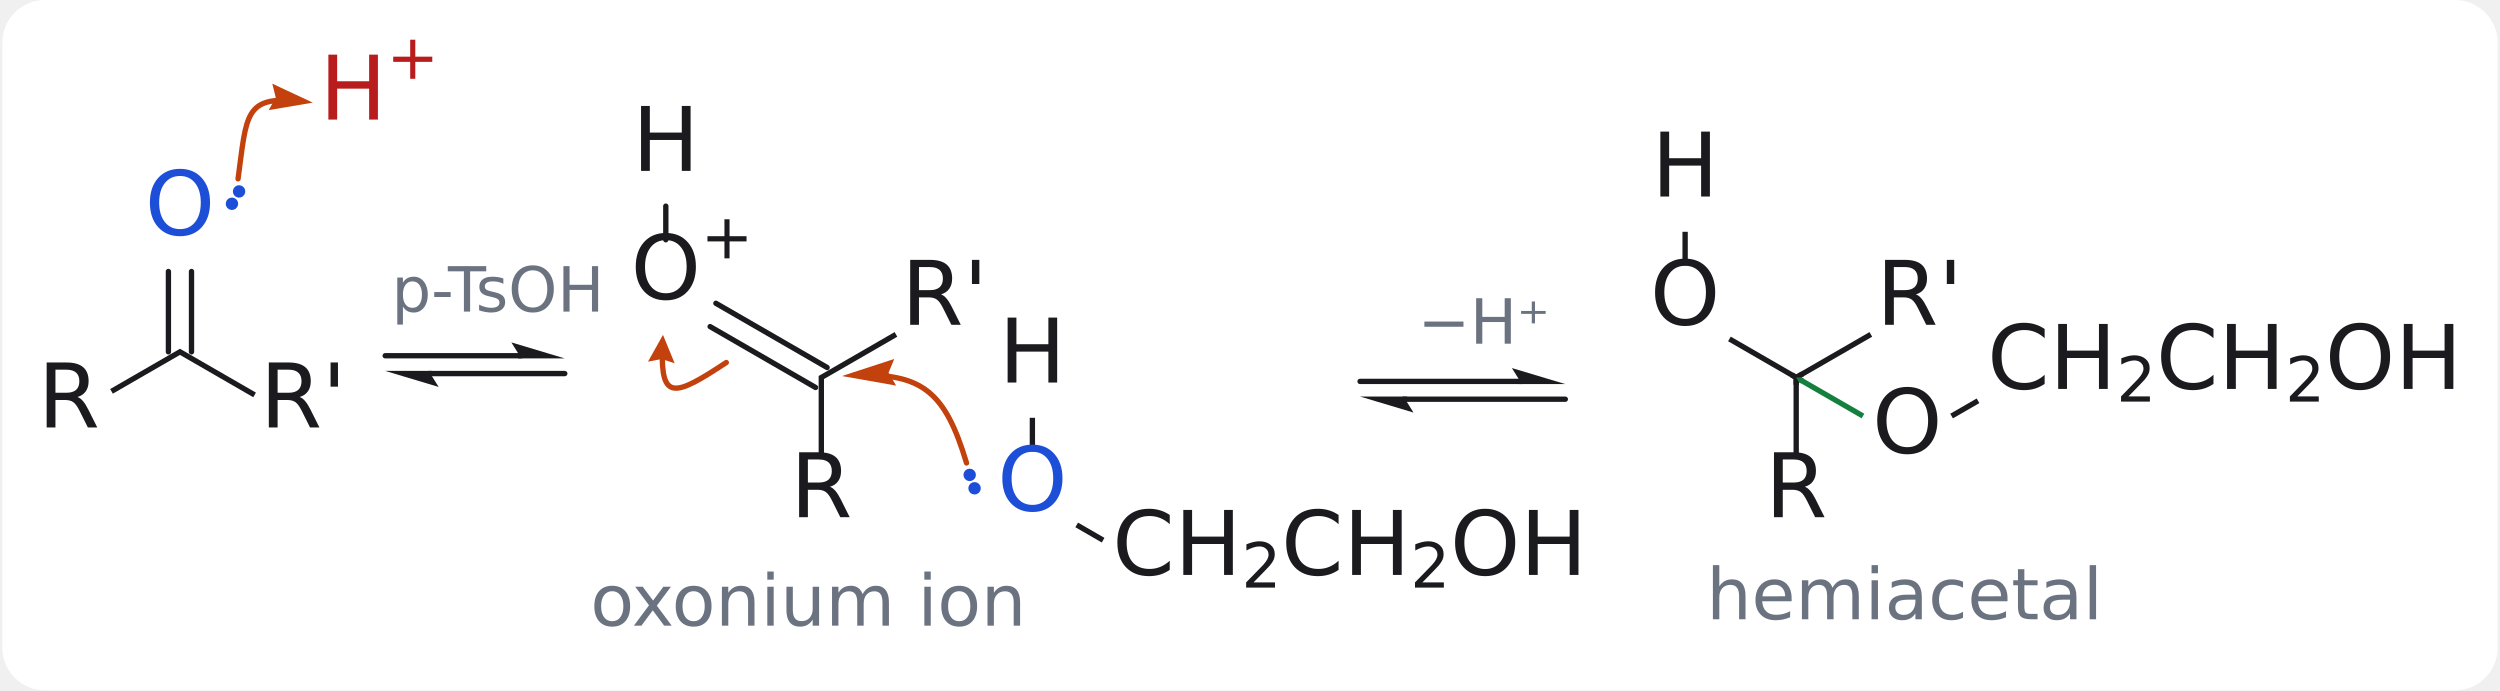
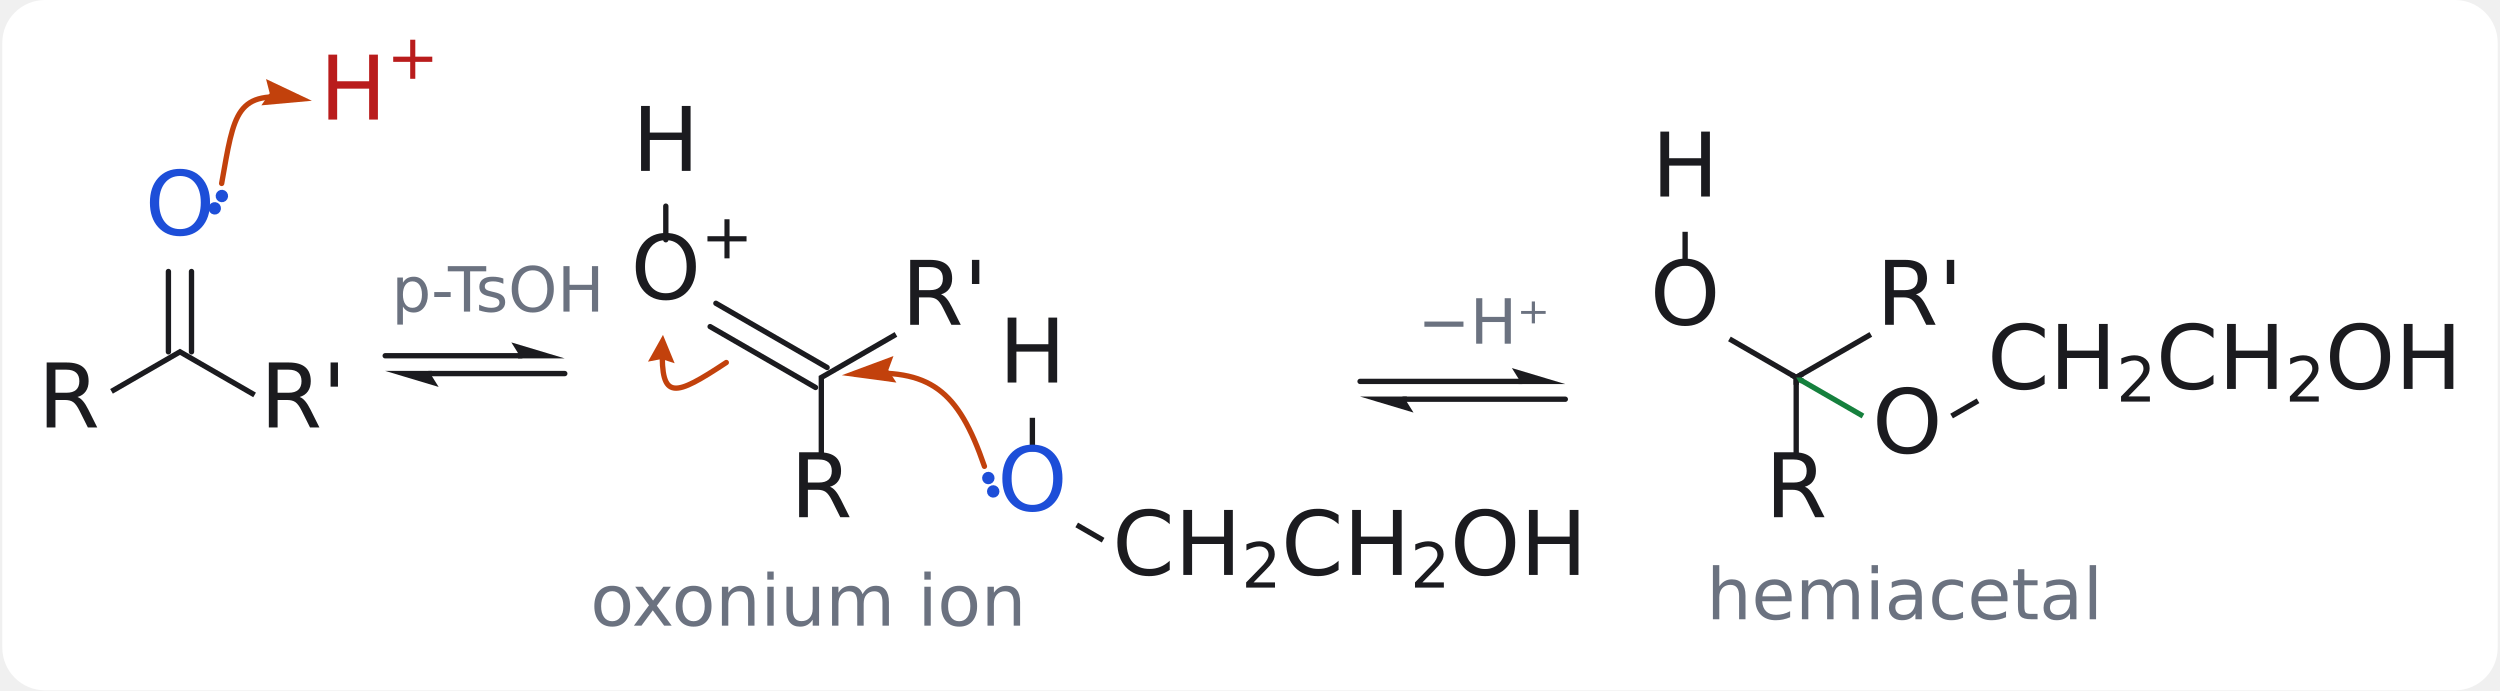
<svg xmlns="http://www.w3.org/2000/svg" viewBox="-58.172 -115.2 817.063 226.034" width="507" height="140">
  <style>.c-ink.fill{fill:#1b1b1f}.c-ink.stroke{stroke:#1b1b1f}.c-arrow.fill{fill:#c2410c}.c-arrow.stroke{stroke:#c2410c}.c-nu.fill{fill:#1d4ed8}.c-nu.stroke{stroke:#1d4ed8}.c-el.fill{fill:#b91c1c}.c-el.stroke{stroke:#b91c1c}.c-good.fill{fill:#15803d}.c-good.stroke{stroke:#15803d}.c-muted.fill{fill:#6b7280}.c-muted.stroke{stroke:#6b7280}.card{fill:#ffffff}@media (prefers-color-scheme: dark){.c-ink.fill{fill:#e6e6ea}.c-ink.stroke{stroke:#e6e6ea}.c-arrow.fill{fill:#ff9f5a}.c-arrow.stroke{stroke:#ff9f5a}.c-nu.fill{fill:#8ab4ff}.c-nu.stroke{stroke:#8ab4ff}.c-el.fill{fill:#ff8a8a}.c-el.stroke{stroke:#ff8a8a}.c-good.fill{fill:#6ee7a0}.c-good.stroke{stroke:#6ee7a0}.c-muted.fill{fill:#9ca3af}.c-muted.stroke{stroke:#9ca3af}.card{fill:#1e1e1e}}</style>
  <rect class="card" x="-58.172" y="-115.200" width="817.063" height="226.034" rx="14" />
  <line class="c-ink stroke" x1="-3.78" y1="0" x2="-3.78" y2="-26.303" stroke-width="1.75" stroke-linecap="round" />
  <line class="c-ink stroke" x1="3.78" y1="0" x2="3.78" y2="-26.303" stroke-width="1.75" stroke-linecap="round" />
  <line class="c-ink stroke" x1="208.11" y1="11.674" x2="173.587" y2="-8.259" stroke-width="1.75" stroke-linecap="round" />
  <line class="c-ink stroke" x1="211.89" y1="5.126" x2="175.477" y2="-15.897" stroke-width="1.75" stroke-linecap="round" />
  <line class="c-ink stroke" x1="159.079" y1="-36.697" x2="159.079" y2="-47.702" stroke-width="1.75" stroke-linecap="round" />
  <path class="c-ink fill stroke" d="M529.2 7.39 L528.122 6.767 L527.247 8.283 L528.325 8.905 L529.2 8.4 Z M528.325 8.905 L528.325 10.791 L530.075 10.791 L530.075 9.916 L529.2 8.4 Z M530.95 8.4 L531.708 7.962 L530.833 6.447 L529.2 7.39 L529.2 8.4 Z M530.075 9.916 L530.833 10.353 L531.708 8.838 L530.95 8.4 L529.2 8.4 Z " stroke-width="0" stroke-linecap="round" stroke-linejoin="round" />
  <path class="c-ink fill stroke" d="M-0 -1.01 L-22.85 12.183 L-21.975 13.698 L0 1.01 Z M-0 1.01 L23.998 14.866 L24.873 13.35 L0 -1.01 Z M209.125 7.895 L209.125 35.102 L210.875 35.102 L210.875 8.905 Z M210.875 8.905 L234.873 -4.95 L233.998 -6.466 L209.125 7.895 Z M279.982 32.603 L279.982 21.598 L278.232 21.598 L278.232 32.603 Z M293.177 57.434 L301.83 62.43 L302.705 60.914 L294.052 55.918 Z M529.2 7.39 L507.773 -4.982 L506.898 -3.466 L528.325 8.905 L529.2 8.4 Z M493.703 -28.297 L493.703 -39.302 L491.953 -39.302 L491.953 -28.297 Z M528.325 8.905 L528.325 35.102 L530.075 35.102 L530.075 9.916 L529.2 8.4 Z M530.95 8.4 L554.072 -4.95 L553.197 -6.466 L529.2 7.39 L529.2 8.4 Z M580.517 21.782 L589.17 16.786 L588.295 15.27 L579.642 20.266 Z " stroke-width="0" stroke-linecap="round" stroke-linejoin="round" />
  <path class="c-good fill stroke" d="M530.075 9.916 L550.627 21.782 L551.502 20.266 L530.95 8.4 L529.2 8.4 Z " stroke-width="0" stroke-linecap="round" stroke-linejoin="round" />
-   <text class="c-nu fill" xml:space="preserve" x="-11.479" y="-58.456" font-family="DejaVu Sans" font-size="29.167" font-weight="normal" font-style="normal" text-decoration="none" dominant-baseline="text-before-edge">O</text>
-   <path class="c-nu fill stroke" d="M17.603 -49.49 C18.161 -49.167 18.352 -48.454 18.03 -47.896 C17.708 -47.338 16.995 -47.147 16.437 -47.469 C15.879 -47.791 15.687 -48.505 16.01 -49.063 C16.332 -49.621 17.045 -49.812 17.603 -49.49 Z " stroke-width="1.75" stroke-linecap="round" stroke-linejoin="round" />
-   <path class="c-nu fill stroke" d="M19.937 -53.531 C20.495 -53.209 20.686 -52.495 20.364 -51.937 C20.041 -51.379 19.328 -51.188 18.77 -51.51 C18.212 -51.833 18.021 -52.546 18.343 -53.104 C18.665 -53.662 19.379 -53.853 19.937 -53.531 Z " stroke-width="1.75" stroke-linecap="round" stroke-linejoin="round" />
-   <text class="c-ink fill" xml:space="preserve" x="-46.505" y="4.558" font-family="DejaVu Sans" font-size="29.167" font-weight="normal" font-style="normal" text-decoration="none" dominant-baseline="text-before-edge">R</text>
-   <text class="c-ink fill" xml:space="preserve" x="26.239" y="4.558" font-family="DejaVu Sans" font-size="29.167" font-weight="normal" font-style="normal" text-decoration="none" dominant-baseline="text-before-edge">R'</text>
-   <text class="c-el fill" xml:space="preserve" x="45.734" y="-96.242" font-family="DejaVu Sans" font-size="29.167" font-weight="normal" font-style="normal" text-decoration="none" dominant-baseline="text-before-edge">H</text>
-   <text class="c-el fill" xml:space="preserve" x="67.666" y="-103.534" font-family="DejaVu Sans" font-size="20.417" font-weight="normal" font-style="normal" text-decoration="none" dominant-baseline="text-before-edge">+</text>
-   <text class="c-ink fill" xml:space="preserve" x="147.601" y="-37.456" font-family="DejaVu Sans" font-size="29.167" font-weight="normal" font-style="normal" text-decoration="none" dominant-baseline="text-before-edge">O</text>
-   <text class="c-ink fill" xml:space="preserve" x="170.558" y="-44.748" font-family="DejaVu Sans" font-size="20.417" font-weight="normal" font-style="normal" text-decoration="none" dominant-baseline="text-before-edge">+</text>
-   <text class="c-ink fill" xml:space="preserve" x="148.113" y="-79.442" font-family="DejaVu Sans" font-size="29.167" font-weight="normal" font-style="normal" text-decoration="none" dominant-baseline="text-before-edge">H</text>
-   <text class="c-ink fill" xml:space="preserve" x="199.867" y="33.958" font-family="DejaVu Sans" font-size="29.167" font-weight="normal" font-style="normal" text-decoration="none" dominant-baseline="text-before-edge">R</text>
-   <text class="c-ink fill" xml:space="preserve" x="236.239" y="-29.042" font-family="DejaVu Sans" font-size="29.167" font-weight="normal" font-style="normal" text-decoration="none" dominant-baseline="text-before-edge">R'</text>
-   <text class="c-nu fill" xml:space="preserve" x="267.628" y="31.844" font-family="DejaVu Sans" font-size="29.167" font-weight="normal" font-style="normal" text-decoration="none" dominant-baseline="text-before-edge">O</text>
-   <path class="c-nu fill stroke" d="M258.974 41.389 C258.369 41.61 257.699 41.298 257.479 40.692 C257.259 40.087 257.571 39.417 258.176 39.197 C258.782 38.976 259.451 39.289 259.672 39.894 C259.892 40.499 259.58 41.169 258.974 41.389 Z " stroke-width="1.75" stroke-linecap="round" stroke-linejoin="round" />
-   <path class="c-nu fill stroke" d="M260.57 45.775 C259.965 45.995 259.295 45.683 259.075 45.077 C258.855 44.472 259.167 43.802 259.772 43.582 C260.378 43.362 261.047 43.674 261.268 44.279 C261.488 44.885 261.176 45.554 260.57 45.775 Z " stroke-width="1.75" stroke-linecap="round" stroke-linejoin="round" />
-   <text class="c-ink fill" xml:space="preserve" x="268.141" y="-10.142" font-family="DejaVu Sans" font-size="29.167" font-weight="normal" font-style="normal" text-decoration="none" dominant-baseline="text-before-edge">H</text>
-   <text class="c-ink fill" xml:space="preserve" x="305.296" y="52.844" font-family="DejaVu Sans" font-size="29.167" font-weight="normal" font-style="normal" text-decoration="none" dominant-baseline="text-before-edge">CH</text>
-   <text class="c-ink fill" xml:space="preserve" x="347.593" y="63.052" font-family="DejaVu Sans" font-size="20.417" font-weight="normal" font-style="normal" text-decoration="none" dominant-baseline="text-before-edge">2</text>
-   <text class="c-ink fill" xml:space="preserve" x="360.583" y="52.844" font-family="DejaVu Sans" font-size="29.167" font-weight="normal" font-style="normal" text-decoration="none" dominant-baseline="text-before-edge">CH</text>
-   <text class="c-ink fill" xml:space="preserve" x="402.881" y="63.052" font-family="DejaVu Sans" font-size="20.417" font-weight="normal" font-style="normal" text-decoration="none" dominant-baseline="text-before-edge">2</text>
-   <text class="c-ink fill" xml:space="preserve" x="415.87" y="52.844" font-family="DejaVu Sans" font-size="29.167" font-weight="normal" font-style="normal" text-decoration="none" dominant-baseline="text-before-edge">OH</text>
-   <text class="c-ink fill" xml:space="preserve" x="481.349" y="-29.056" font-family="DejaVu Sans" font-size="29.167" font-weight="normal" font-style="normal" text-decoration="none" dominant-baseline="text-before-edge">O</text>
-   <text class="c-ink fill" xml:space="preserve" x="481.862" y="-71.042" font-family="DejaVu Sans" font-size="29.167" font-weight="normal" font-style="normal" text-decoration="none" dominant-baseline="text-before-edge">H</text>
-   <text class="c-ink fill" xml:space="preserve" x="519.067" y="33.958" font-family="DejaVu Sans" font-size="29.167" font-weight="normal" font-style="normal" text-decoration="none" dominant-baseline="text-before-edge">R</text>
-   <text class="c-ink fill" xml:space="preserve" x="555.439" y="-29.042" font-family="DejaVu Sans" font-size="29.167" font-weight="normal" font-style="normal" text-decoration="none" dominant-baseline="text-before-edge">R'</text>
-   <text class="c-ink fill" xml:space="preserve" x="554.093" y="12.944" font-family="DejaVu Sans" font-size="29.167" font-weight="normal" font-style="normal" text-decoration="none" dominant-baseline="text-before-edge">O</text>
-   <text class="c-ink fill" xml:space="preserve" x="591.761" y="-8.056" font-family="DejaVu Sans" font-size="29.167" font-weight="normal" font-style="normal" text-decoration="none" dominant-baseline="text-before-edge">CH</text>
-   <text class="c-ink fill" xml:space="preserve" x="634.059" y="2.152" font-family="DejaVu Sans" font-size="20.417" font-weight="normal" font-style="normal" text-decoration="none" dominant-baseline="text-before-edge">2</text>
-   <text class="c-ink fill" xml:space="preserve" x="647.048" y="-8.056" font-family="DejaVu Sans" font-size="29.167" font-weight="normal" font-style="normal" text-decoration="none" dominant-baseline="text-before-edge">CH</text>
-   <text class="c-ink fill" xml:space="preserve" x="689.346" y="2.152" font-family="DejaVu Sans" font-size="20.417" font-weight="normal" font-style="normal" text-decoration="none" dominant-baseline="text-before-edge">2</text>
-   <text class="c-ink fill" xml:space="preserve" x="702.335" y="-8.056" font-family="DejaVu Sans" font-size="29.167" font-weight="normal" font-style="normal" text-decoration="none" dominant-baseline="text-before-edge">OH</text>
+   <text class="c-nu fill" xml:space="preserve" x="-11.479" y="-58.456" font-family="DejaVu Sans, Noto Sans CJK KR, Noto Sans CJK JP, sans-serif" font-size="29.167" font-weight="normal" font-style="normal" text-decoration="none" dominant-baseline="text-before-edge">O</text>
+   <path class="c-nu fill stroke" d="M11.974 -47.99 C12.532 -47.667 12.723 -46.954 12.401 -46.396 C12.079 -45.838 11.365 -45.647 10.807 -45.969 C10.249 -46.291 10.058 -47.005 10.38 -47.563 C10.703 -48.121 11.416 -48.312 11.974 -47.99 Z " stroke-width="1.75" stroke-linecap="round" stroke-linejoin="round" />
+   <path class="c-nu fill stroke" d="M14.307 -52.031 C14.865 -51.709 15.057 -50.995 14.734 -50.437 C14.412 -49.879 13.699 -49.688 13.141 -50.01 C12.583 -50.333 12.392 -51.046 12.714 -51.604 C13.036 -52.162 13.749 -52.353 14.307 -52.031 Z " stroke-width="1.75" stroke-linecap="round" stroke-linejoin="round" />
+   <text class="c-ink fill" xml:space="preserve" x="-46.505" y="4.558" font-family="DejaVu Sans, Noto Sans CJK KR, Noto Sans CJK JP, sans-serif" font-size="29.167" font-weight="normal" font-style="normal" text-decoration="none" dominant-baseline="text-before-edge">R</text>
+   <text class="c-ink fill" xml:space="preserve" x="26.239" y="4.558" font-family="DejaVu Sans, Noto Sans CJK KR, Noto Sans CJK JP, sans-serif" font-size="29.167" font-weight="normal" font-style="normal" text-decoration="none" dominant-baseline="text-before-edge">R'</text>
+   <text class="c-el fill" xml:space="preserve" x="45.734" y="-96.242" font-family="DejaVu Sans, Noto Sans CJK KR, Noto Sans CJK JP, sans-serif" font-size="29.167" font-weight="normal" font-style="normal" text-decoration="none" dominant-baseline="text-before-edge">H</text>
+   <text class="c-el fill" xml:space="preserve" x="67.666" y="-103.534" font-family="DejaVu Sans, Noto Sans CJK KR, Noto Sans CJK JP, sans-serif" font-size="20.417" font-weight="normal" font-style="normal" text-decoration="none" dominant-baseline="text-before-edge">+</text>
+   <text class="c-ink fill" xml:space="preserve" x="147.601" y="-37.456" font-family="DejaVu Sans, Noto Sans CJK KR, Noto Sans CJK JP, sans-serif" font-size="29.167" font-weight="normal" font-style="normal" text-decoration="none" dominant-baseline="text-before-edge">O</text>
+   <text class="c-ink fill" xml:space="preserve" x="170.558" y="-44.748" font-family="DejaVu Sans, Noto Sans CJK KR, Noto Sans CJK JP, sans-serif" font-size="20.417" font-weight="normal" font-style="normal" text-decoration="none" dominant-baseline="text-before-edge">+</text>
+   <text class="c-ink fill" xml:space="preserve" x="148.113" y="-79.442" font-family="DejaVu Sans, Noto Sans CJK KR, Noto Sans CJK JP, sans-serif" font-size="29.167" font-weight="normal" font-style="normal" text-decoration="none" dominant-baseline="text-before-edge">H</text>
+   <text class="c-ink fill" xml:space="preserve" x="199.867" y="33.958" font-family="DejaVu Sans, Noto Sans CJK KR, Noto Sans CJK JP, sans-serif" font-size="29.167" font-weight="normal" font-style="normal" text-decoration="none" dominant-baseline="text-before-edge">R</text>
+   <text class="c-ink fill" xml:space="preserve" x="236.239" y="-29.042" font-family="DejaVu Sans, Noto Sans CJK KR, Noto Sans CJK JP, sans-serif" font-size="29.167" font-weight="normal" font-style="normal" text-decoration="none" dominant-baseline="text-before-edge">R'</text>
+   <text class="c-nu fill" xml:space="preserve" x="267.628" y="31.844" font-family="DejaVu Sans, Noto Sans CJK KR, Noto Sans CJK JP, sans-serif" font-size="29.167" font-weight="normal" font-style="normal" text-decoration="none" dominant-baseline="text-before-edge">O</text>
+   <path class="c-nu fill stroke" d="M265.082 42.415 C264.477 42.636 263.807 42.324 263.587 41.718 C263.367 41.113 263.679 40.443 264.284 40.223 C264.89 40.002 265.559 40.315 265.78 40.92 C266 41.526 265.688 42.195 265.082 42.415 Z " stroke-width="1.75" stroke-linecap="round" stroke-linejoin="round" />
+   <path class="c-nu fill stroke" d="M266.678 46.801 C266.073 47.021 265.403 46.709 265.183 46.103 C264.963 45.498 265.275 44.828 265.88 44.608 C266.486 44.388 267.155 44.7 267.376 45.305 C267.596 45.911 267.284 46.58 266.678 46.801 Z " stroke-width="1.75" stroke-linecap="round" stroke-linejoin="round" />
+   <text class="c-ink fill" xml:space="preserve" x="268.141" y="-10.142" font-family="DejaVu Sans, Noto Sans CJK KR, Noto Sans CJK JP, sans-serif" font-size="29.167" font-weight="normal" font-style="normal" text-decoration="none" dominant-baseline="text-before-edge">H</text>
+   <text class="c-ink fill" xml:space="preserve" x="305.296" y="52.844" font-family="DejaVu Sans, Noto Sans CJK KR, Noto Sans CJK JP, sans-serif" font-size="29.167" font-weight="normal" font-style="normal" text-decoration="none" dominant-baseline="text-before-edge">CH</text>
+   <text class="c-ink fill" xml:space="preserve" x="347.593" y="63.052" font-family="DejaVu Sans, Noto Sans CJK KR, Noto Sans CJK JP, sans-serif" font-size="20.417" font-weight="normal" font-style="normal" text-decoration="none" dominant-baseline="text-before-edge">2</text>
+   <text class="c-ink fill" xml:space="preserve" x="360.583" y="52.844" font-family="DejaVu Sans, Noto Sans CJK KR, Noto Sans CJK JP, sans-serif" font-size="29.167" font-weight="normal" font-style="normal" text-decoration="none" dominant-baseline="text-before-edge">CH</text>
+   <text class="c-ink fill" xml:space="preserve" x="402.881" y="63.052" font-family="DejaVu Sans, Noto Sans CJK KR, Noto Sans CJK JP, sans-serif" font-size="20.417" font-weight="normal" font-style="normal" text-decoration="none" dominant-baseline="text-before-edge">2</text>
+   <text class="c-ink fill" xml:space="preserve" x="415.87" y="52.844" font-family="DejaVu Sans, Noto Sans CJK KR, Noto Sans CJK JP, sans-serif" font-size="29.167" font-weight="normal" font-style="normal" text-decoration="none" dominant-baseline="text-before-edge">OH</text>
+   <text class="c-ink fill" xml:space="preserve" x="481.349" y="-29.056" font-family="DejaVu Sans, Noto Sans CJK KR, Noto Sans CJK JP, sans-serif" font-size="29.167" font-weight="normal" font-style="normal" text-decoration="none" dominant-baseline="text-before-edge">O</text>
+   <text class="c-ink fill" xml:space="preserve" x="481.862" y="-71.042" font-family="DejaVu Sans, Noto Sans CJK KR, Noto Sans CJK JP, sans-serif" font-size="29.167" font-weight="normal" font-style="normal" text-decoration="none" dominant-baseline="text-before-edge">H</text>
+   <text class="c-ink fill" xml:space="preserve" x="519.067" y="33.958" font-family="DejaVu Sans, Noto Sans CJK KR, Noto Sans CJK JP, sans-serif" font-size="29.167" font-weight="normal" font-style="normal" text-decoration="none" dominant-baseline="text-before-edge">R</text>
+   <text class="c-ink fill" xml:space="preserve" x="555.439" y="-29.042" font-family="DejaVu Sans, Noto Sans CJK KR, Noto Sans CJK JP, sans-serif" font-size="29.167" font-weight="normal" font-style="normal" text-decoration="none" dominant-baseline="text-before-edge">R'</text>
+   <text class="c-ink fill" xml:space="preserve" x="554.093" y="12.944" font-family="DejaVu Sans, Noto Sans CJK KR, Noto Sans CJK JP, sans-serif" font-size="29.167" font-weight="normal" font-style="normal" text-decoration="none" dominant-baseline="text-before-edge">O</text>
+   <text class="c-ink fill" xml:space="preserve" x="591.761" y="-8.056" font-family="DejaVu Sans, Noto Sans CJK KR, Noto Sans CJK JP, sans-serif" font-size="29.167" font-weight="normal" font-style="normal" text-decoration="none" dominant-baseline="text-before-edge">CH</text>
+   <text class="c-ink fill" xml:space="preserve" x="634.059" y="2.152" font-family="DejaVu Sans, Noto Sans CJK KR, Noto Sans CJK JP, sans-serif" font-size="20.417" font-weight="normal" font-style="normal" text-decoration="none" dominant-baseline="text-before-edge">2</text>
+   <text class="c-ink fill" xml:space="preserve" x="647.048" y="-8.056" font-family="DejaVu Sans, Noto Sans CJK KR, Noto Sans CJK JP, sans-serif" font-size="29.167" font-weight="normal" font-style="normal" text-decoration="none" dominant-baseline="text-before-edge">CH</text>
+   <text class="c-ink fill" xml:space="preserve" x="689.346" y="2.152" font-family="DejaVu Sans, Noto Sans CJK KR, Noto Sans CJK JP, sans-serif" font-size="20.417" font-weight="normal" font-style="normal" text-decoration="none" dominant-baseline="text-before-edge">2</text>
+   <text class="c-ink fill" xml:space="preserve" x="702.335" y="-8.056" font-family="DejaVu Sans, Noto Sans CJK KR, Noto Sans CJK JP, sans-serif" font-size="29.167" font-weight="normal" font-style="normal" text-decoration="none" dominant-baseline="text-before-edge">OH</text>
  <path class="c-ink stroke" d="M67.2 1.283 L111.781 1.283 " fill="none" stroke-width="1.75" stroke-linecap="round" stroke-linejoin="round" />
  <path class="c-ink fill stroke" d="M126 2.158 L108.5 -3.092 L110.688 0.408 L110.688 2.158 L126 2.158 Z " stroke-width="0" stroke-linecap="round" stroke-linejoin="round" />
  <path class="c-ink stroke" d="M126 7.117 L81.419 7.117 " fill="none" stroke-width="1.75" stroke-linecap="round" stroke-linejoin="round" />
  <path class="c-ink fill stroke" d="M67.2 6.242 L84.7 11.492 L82.513 7.992 L82.513 6.242 L67.2 6.242 Z " stroke-width="0" stroke-linecap="round" stroke-linejoin="round" />
  <path class="c-ink stroke" d="M386.4 9.683 L439.381 9.683 " fill="none" stroke-width="1.75" stroke-linecap="round" stroke-linejoin="round" />
  <path class="c-ink fill stroke" d="M453.6 10.558 L436.1 5.308 L438.288 8.808 L438.288 10.558 L453.6 10.558 Z " stroke-width="0" stroke-linecap="round" stroke-linejoin="round" />
  <path class="c-ink stroke" d="M453.6 15.517 L400.619 15.517 " fill="none" stroke-width="1.75" stroke-linecap="round" stroke-linejoin="round" />
  <path class="c-ink fill stroke" d="M386.4 14.642 L403.9 19.892 L401.712 16.392 L401.712 14.642 L386.4 14.642 Z " stroke-width="0" stroke-linecap="round" stroke-linejoin="round" />
-   <path class="c-arrow stroke" d="M19.021 -56.645 C21.881 -77.69 21.028 -83.838 39.139 -82.107 " fill="none" stroke-width="1.75" stroke-linecap="round" stroke-linejoin="round" />
-   <path class="c-arrow fill stroke" d="M43.485 -81.595 L30.224 -87.812 L31.367 -83.242 L29.046 -79.142 Z " stroke-width="0" stroke-linecap="round" stroke-linejoin="round" />
-   <path class="c-arrow stroke" d="M257.54 36.384 C250.61 13.313 243.216 6.868 221.103 7.685 " fill="none" stroke-width="1.75" stroke-linecap="round" stroke-linejoin="round" />
-   <path class="c-arrow fill stroke" d="M216.733 7.924 L234.498 11.056 L232.008 6.846 L233.882 2.327 Z " stroke-width="0" stroke-linecap="round" stroke-linejoin="round" />
+   <path class="c-arrow stroke" d="M13.65 -55.139 C17.825 -78.588 18.184 -85.781 38.874 -82.897 " fill="none" stroke-width="1.75" stroke-linecap="round" stroke-linejoin="round" />
+   <path class="c-arrow fill stroke" d="M43.196 -82.204 L28.184 -89.321 L29.389 -84.662 L26.65 -80.706 Z " stroke-width="0" stroke-linecap="round" stroke-linejoin="round" />
+   <path class="c-arrow stroke" d="M263.405 37.485 C254.767 12.416 245.612 5.316 221.064 7.24 " fill="none" stroke-width="1.75" stroke-linecap="round" stroke-linejoin="round" />
+   <path class="c-arrow fill stroke" d="M216.709 7.656 L234.585 10.074 L231.928 5.967 L233.62 1.377 Z " stroke-width="0" stroke-linecap="round" stroke-linejoin="round" />
  <path class="c-arrow stroke" d="M178.884 3.495 C161.913 14.7 157.454 16.154 157.951 -1.181 " fill="none" stroke-width="1.75" stroke-linecap="round" stroke-linejoin="round" />
  <path class="c-arrow fill stroke" d="M158.152 -5.553 L153.242 3.217 L157.677 2.35 L161.977 3.742 Z " stroke-width="0" stroke-linecap="round" stroke-linejoin="round" />
-   <text class="c-muted fill" xml:space="preserve" x="69.3" y="-27.3" font-family="DejaVu Sans" font-size="20.417" font-weight="normal" font-style="normal" text-decoration="none" dominant-baseline="text-before-edge">p-TsOH</text>
-   <text class="c-muted fill" xml:space="preserve" x="134.4" y="73.5" font-family="DejaVu Sans" font-size="23.333" font-weight="normal" font-style="normal" text-decoration="none" dominant-baseline="text-before-edge">oxonium ion</text>
-   <text class="c-muted fill" xml:space="preserve" x="405.3" y="-16.8" font-family="DejaVu Sans" font-size="20.417" font-weight="normal" font-style="normal" text-decoration="none" dominant-baseline="text-before-edge">−H⁺</text>
-   <text class="c-muted fill" xml:space="preserve" x="499.8" y="71.4" font-family="DejaVu Sans" font-size="23.333" font-weight="normal" font-style="normal" text-decoration="none" dominant-baseline="text-before-edge">hemiacetal</text>
+   <text class="c-muted fill" xml:space="preserve" x="69.3" y="-27.3" font-family="DejaVu Sans, Noto Sans CJK KR, Noto Sans CJK JP, sans-serif" font-size="20.417" font-weight="normal" font-style="normal" text-decoration="none" dominant-baseline="text-before-edge">p-TsOH</text>
+   <text class="c-muted fill" xml:space="preserve" x="134.4" y="73.5" font-family="DejaVu Sans, Noto Sans CJK KR, Noto Sans CJK JP, sans-serif" font-size="23.333" font-weight="normal" font-style="normal" text-decoration="none" dominant-baseline="text-before-edge">oxonium ion</text>
+   <text class="c-muted fill" xml:space="preserve" x="405.3" y="-16.8" font-family="DejaVu Sans, Noto Sans CJK KR, Noto Sans CJK JP, sans-serif" font-size="20.417" font-weight="normal" font-style="normal" text-decoration="none" dominant-baseline="text-before-edge">−H⁺</text>
+   <text class="c-muted fill" xml:space="preserve" x="499.8" y="71.4" font-family="DejaVu Sans, Noto Sans CJK KR, Noto Sans CJK JP, sans-serif" font-size="23.333" font-weight="normal" font-style="normal" text-decoration="none" dominant-baseline="text-before-edge">hemiacetal</text>
</svg>
